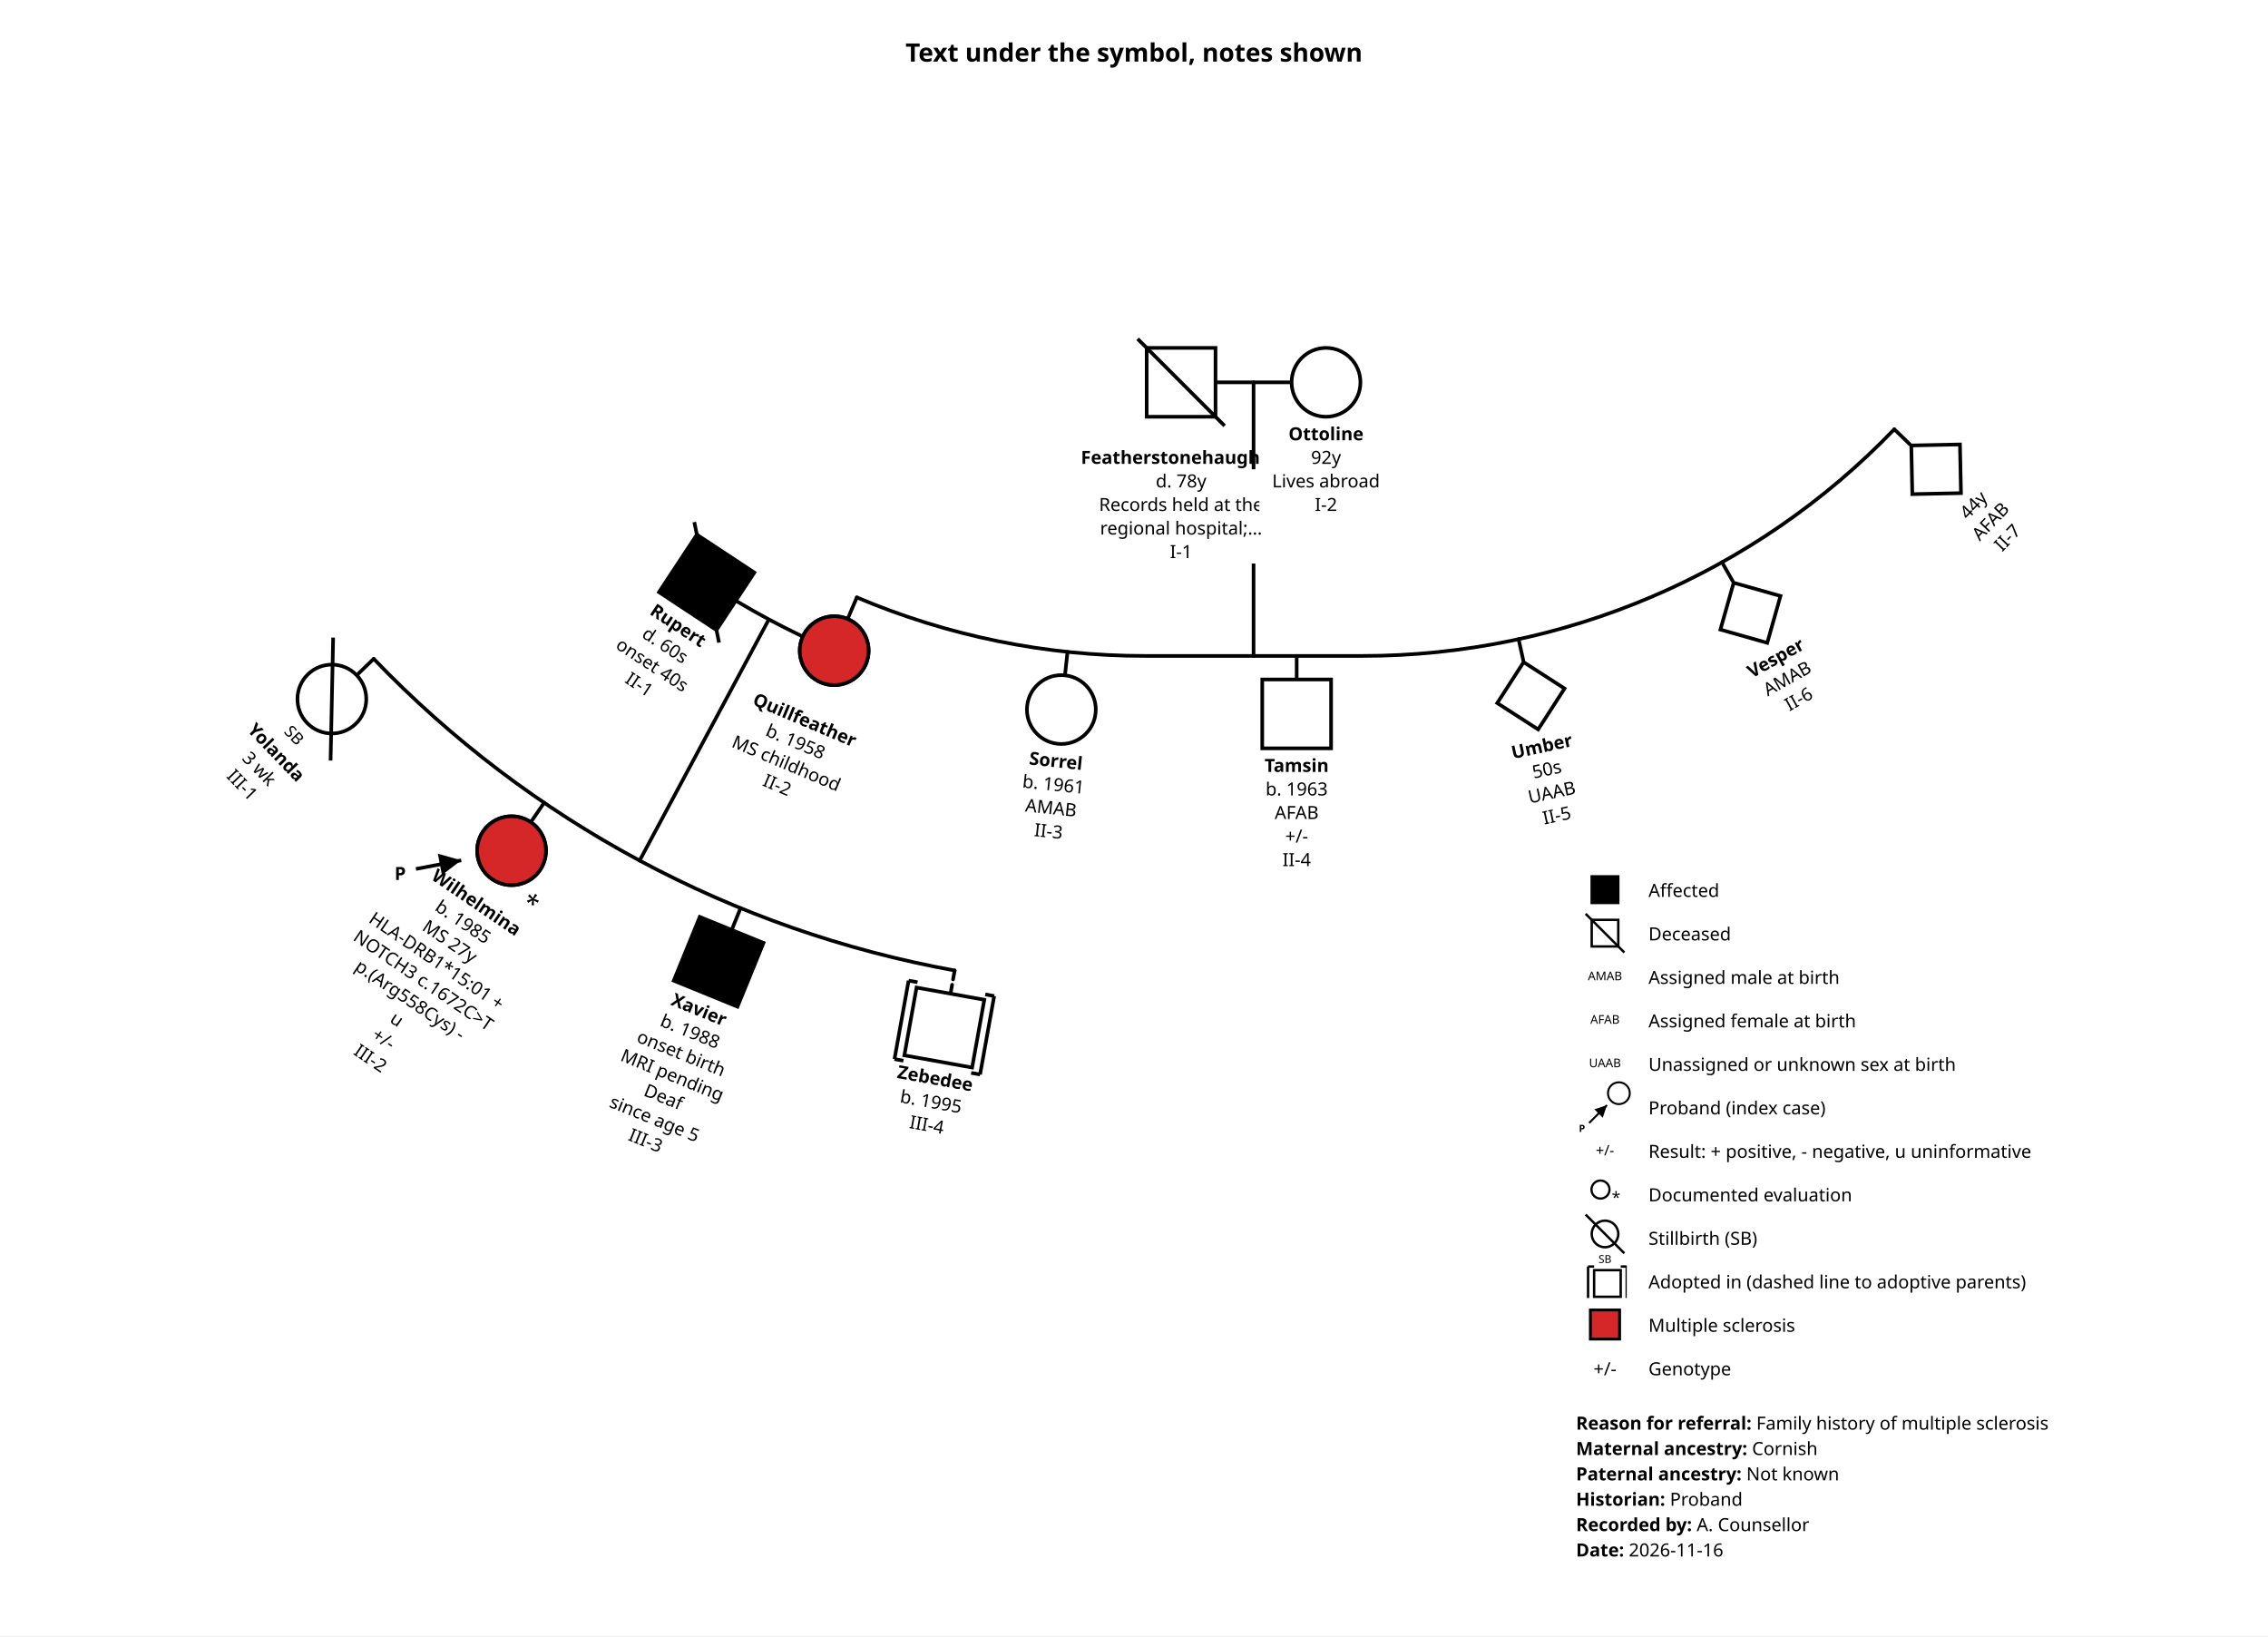
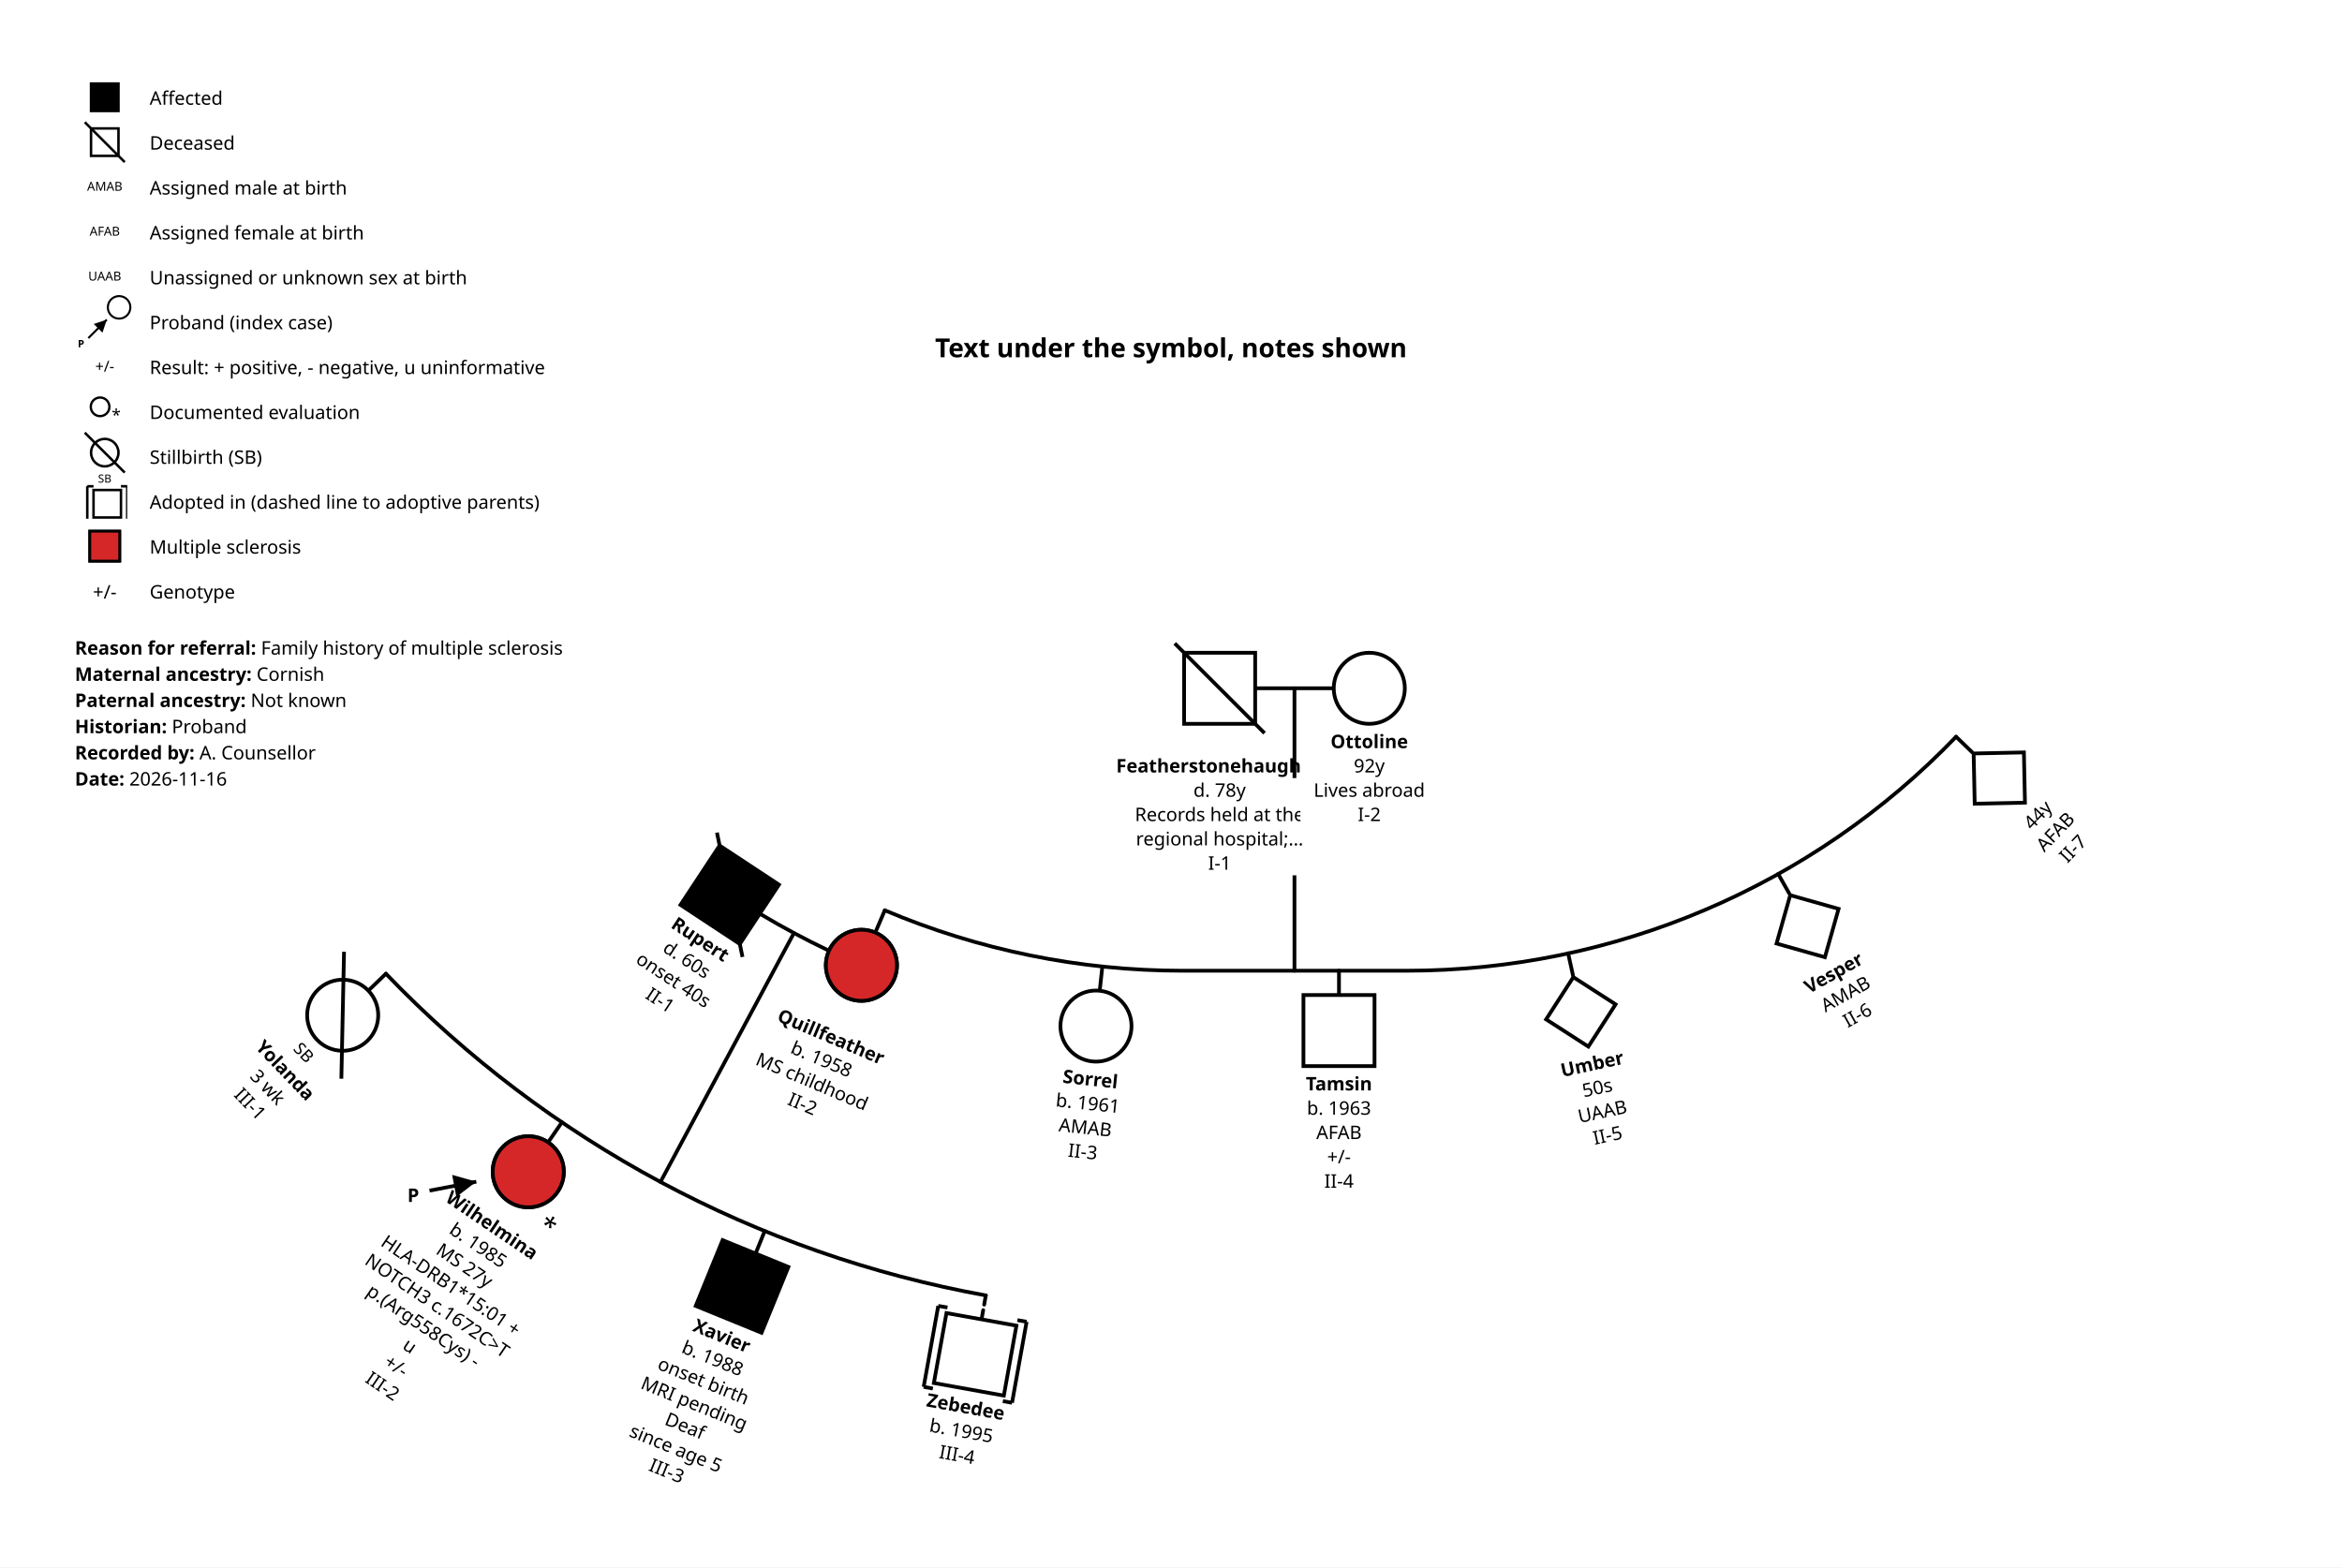
- <svg xmlns="http://www.w3.org/2000/svg" height="903" viewBox="0 0 1252 903" width="1252">
+ <svg xmlns="http://www.w3.org/2000/svg" height="838" viewBox="0 0 1252 838" width="1252">
  <defs>
    <marker id="proband-arrowhead" markerHeight="6" markerWidth="6" orient="auto" refX="6" refY="3">
      <path d="M 0 0 L 6 3 L 0 6 Z" fill="black" />
    </marker>
  </defs>
-   <rect fill="white" height="903" width="1252" />
-   <g class="chart-title">
-     <text fill="black" font-family="sans-serif" font-size="14" font-weight="bold" style="user-select:none" text-anchor="middle" x="626" y="34">Text under the symbol, notes shown</text>
-   </g>
-   <g transform="translate(692 -45.2)">
-     <path d="M -40 256.2 L 40 256.2" fill="none" stroke="black" stroke-linecap="round" stroke-width="2" />
-     <line fill="none" stroke="black" stroke-linecap="round" stroke-width="2" x1="0" x2="0" y1="256.2" y2="407.2" />
-     <path d="M -219 374.9 A 407.2 407.2 0 0 0 -60 407.2 L 60 407.2 A 407.2 407.2 0 0 0 353.7 282.1" fill="none" stroke="black" stroke-linecap="round" stroke-width="2" />
-     <line fill="none" stroke="black" stroke-linecap="round" stroke-width="2" x1="-219" x2="-223.7" y1="374.9" y2="385.9" />
-     <line fill="none" stroke="black" stroke-linecap="round" stroke-width="2" x1="-102.7" x2="-104" y1="405" y2="416.9" />
-     <line fill="none" stroke="black" stroke-linecap="round" stroke-width="2" x1="23.8" x2="23.8" y1="407.2" y2="419.2" />
-     <line fill="none" stroke="black" stroke-linecap="round" stroke-width="2" x1="146.3" x2="148.9" y1="397.9" y2="409.7" />
-     <line fill="none" stroke="black" stroke-linecap="round" stroke-width="2" x1="258.6" x2="264.5" y1="355.5" y2="365.9" />
-     <line fill="none" stroke="black" stroke-linecap="round" stroke-width="2" x1="353.7" x2="362.3" y1="282.1" y2="290.4" />
-     <path d="M -301.9 366.6 A 439.2 439.2 0 0 0 -231.5 404.3" fill="none" stroke="black" stroke-linecap="round" stroke-width="2" />
-     <line fill="none" stroke="black" stroke-linecap="round" stroke-width="2" x1="-267.6" x2="-338.9" y1="387.1" y2="520.1" />
-     <path d="M -485.7 408.8 A 590.2 590.2 0 0 0 -165 580.8" fill="none" stroke="black" stroke-linecap="round" stroke-width="2" />
-     <line fill="none" stroke="black" stroke-linecap="round" stroke-width="2" x1="-485.7" x2="-494.3" y1="408.8" y2="417.1" />
-     <line fill="none" stroke="black" stroke-linecap="round" stroke-width="2" x1="-391.6" x2="-398.4" y1="488.2" y2="498.1" />
-     <line fill="none" stroke="black" stroke-linecap="round" stroke-width="2" x1="-283.2" x2="-287.7" y1="546.4" y2="557.5" />
-     <line fill="none" stroke="black" stroke-dasharray="5 3" stroke-linecap="round" stroke-width="2" x1="-165" x2="-167.1" y1="580.8" y2="592.6" />
-     <g transform="translate(-40 256.2) rotate(0)">
-       <g transform="translate(-20 -20)">
-         <g style="user-select:none" transform="translate(20 20)">
-           <g data-name-label="true" pointer-events="none">
-             <text fill="black" font-family="sans-serif" font-size="10" font-weight="bold" text-anchor="middle" x="0" y="32" />
-             <text fill="black" font-family="sans-serif" font-size="10" font-weight="bold" text-anchor="middle" x="0" y="45">Featherstonehaugh-…</text>
-           </g>
-           <g data-detail-label="true" pointer-events="none">
-             <rect fill="white" height="52" width="114.2" x="-57.1" y="48" />
-             <text fill="black" font-family="sans-serif" font-size="10" text-anchor="middle" x="0" y="58">d. 78y</text>
-             <text fill="black" font-family="sans-serif" font-size="10" text-anchor="middle" x="0" y="71">Records held at the</text>
-             <text fill="black" font-family="sans-serif" font-size="10" text-anchor="middle" x="0" y="84">regional hospital;…</text>
-             <text fill="black" font-family="sans-serif" font-size="10" text-anchor="middle" x="0" y="97">I-1</text>
-           </g>
-         </g>
-         <g>
-           <g>
-             <rect fill="white" height="38" stroke="black" stroke-width="2" width="38" x="1" y="1" />
-           </g>
-         </g>
-         <line stroke="black" stroke-width="2" x1="-4" x2="44" y1="-4" y2="44" />
-       </g>
-     </g>
-     <g transform="translate(40 256.2) rotate(0)">
-       <g transform="translate(-20 -20)">
-         <g style="user-select:none" transform="translate(20 20)">
-           <g data-name-label="true" pointer-events="none">
-             <text fill="black" font-family="sans-serif" font-size="10" font-weight="bold" text-anchor="middle" x="0" y="32">Ottoline</text>
-           </g>
-           <g data-detail-label="true" pointer-events="none">
-             <rect fill="white" height="39" width="73.6" x="-36.8" y="35" />
-             <text fill="black" font-family="sans-serif" font-size="10" text-anchor="middle" x="0" y="45">92y</text>
-             <text fill="black" font-family="sans-serif" font-size="10" text-anchor="middle" x="0" y="58">Lives abroad</text>
-             <text fill="black" font-family="sans-serif" font-size="10" text-anchor="middle" x="0" y="71">I-2</text>
-           </g>
-         </g>
-         <g>
-           <g>
-             <circle cx="20" cy="20" fill="white" r="19" stroke="black" stroke-width="2" />
-           </g>
-         </g>
-       </g>
-     </g>
-     <g transform="translate(376.8 304.2) rotate(-46.2)">
-       <g transform="translate(-20 -20)">
-         <g style="user-select:none" transform="translate(20 20)">
-           <g data-detail-label="true" pointer-events="none">
-             <rect fill="white" height="39" width="27.2" x="-13.6" y="22" />
-             <text fill="black" font-family="sans-serif" font-size="10" text-anchor="middle" x="0" y="32">44y</text>
-             <text fill="black" font-family="sans-serif" font-size="10" text-anchor="middle" x="0" y="45">AFAB</text>
-             <text fill="black" font-family="sans-serif" font-size="10" text-anchor="middle" x="0" y="58">II-7</text>
-           </g>
-         </g>
-         <g>
-           <g>
-             <polygon fill="white" points="20,1 39,20 20,39 1,20" stroke="black" stroke-width="2" />
-           </g>
-         </g>
-       </g>
-     </g>
-     <g transform="translate(274.3 383.4) rotate(-29.2)">
-       <g transform="translate(-20 -20)">
-         <g style="user-select:none" transform="translate(20 20)">
-           <g data-name-label="true" pointer-events="none">
-             <text fill="black" font-family="sans-serif" font-size="10" font-weight="bold" text-anchor="middle" x="0" y="32">Vesper</text>
-           </g>
-           <g data-detail-label="true" pointer-events="none">
-             <rect fill="white" height="26" width="27.2" x="-13.6" y="35" />
-             <text fill="black" font-family="sans-serif" font-size="10" text-anchor="middle" x="0" y="45">AMAB</text>
-             <text fill="black" font-family="sans-serif" font-size="10" text-anchor="middle" x="0" y="58">II-6</text>
-           </g>
-         </g>
-         <g>
-           <g>
-             <polygon fill="white" points="20,1 39,20 20,39 1,20" stroke="black" stroke-width="2" />
-           </g>
-         </g>
-       </g>
-     </g>
-     <g transform="translate(153.1 429.2) rotate(-12.2)">
-       <g transform="translate(-20 -20)">
-         <g style="user-select:none" transform="translate(20 20)">
-           <g data-name-label="true" pointer-events="none">
-             <text fill="black" font-family="sans-serif" font-size="10" font-weight="bold" text-anchor="middle" x="0" y="32">Umber</text>
-           </g>
-           <g data-detail-label="true" pointer-events="none">
-             <rect fill="white" height="39" width="27.2" x="-13.6" y="35" />
-             <text fill="black" font-family="sans-serif" font-size="10" text-anchor="middle" x="0" y="45">50s</text>
-             <text fill="black" font-family="sans-serif" font-size="10" text-anchor="middle" x="0" y="58">UAAB</text>
-             <text fill="black" font-family="sans-serif" font-size="10" text-anchor="middle" x="0" y="71">II-5</text>
-           </g>
-         </g>
-         <g>
-           <g>
-             <polygon fill="white" points="20,1 39,20 20,39 1,20" stroke="black" stroke-width="2" />
-           </g>
-         </g>
-       </g>
-     </g>
-     <g transform="translate(23.8 439.2) rotate(0)">
-       <g transform="translate(-20 -20)">
-         <g style="user-select:none" transform="translate(20 20)">
-           <g data-name-label="true" pointer-events="none">
-             <text fill="black" font-family="sans-serif" font-size="10" font-weight="bold" text-anchor="middle" x="0" y="32">Tamsin</text>
-           </g>
-           <g data-detail-label="true" pointer-events="none">
-             <rect fill="white" height="52" width="44.6" x="-22.3" y="35" />
-             <text fill="black" font-family="sans-serif" font-size="10" text-anchor="middle" x="0" y="45">b. 1963</text>
-             <text fill="black" font-family="sans-serif" font-size="10" text-anchor="middle" x="0" y="58">AFAB</text>
-             <text fill="black" font-family="sans-serif" font-size="10" text-anchor="middle" x="0" y="71">
-               <tspan fill="#000000">+/-</tspan>
-             </text>
-             <text fill="black" font-family="sans-serif" font-size="10" text-anchor="middle" x="0" y="84">II-4</text>
-           </g>
-         </g>
-         <g>
-           <g>
-             <rect fill="white" height="38" stroke="black" stroke-width="2" width="38" x="1" y="1" />
-           </g>
-         </g>
-       </g>
-     </g>
-     <g transform="translate(-106.1 436.8) rotate(6)">
-       <g transform="translate(-20 -20)">
-         <g style="user-select:none" transform="translate(20 20)">
-           <g data-name-label="true" pointer-events="none">
-             <text fill="black" font-family="sans-serif" font-size="10" font-weight="bold" text-anchor="middle" x="0" y="32">Sorrel</text>
-           </g>
-           <g data-detail-label="true" pointer-events="none">
-             <rect fill="white" height="39" width="44.6" x="-22.3" y="35" />
-             <text fill="black" font-family="sans-serif" font-size="10" text-anchor="middle" x="0" y="45">b. 1961</text>
-             <text fill="black" font-family="sans-serif" font-size="10" text-anchor="middle" x="0" y="58">AMAB</text>
-             <text fill="black" font-family="sans-serif" font-size="10" text-anchor="middle" x="0" y="71">II-3</text>
-           </g>
-         </g>
-         <g>
-           <g>
-             <circle cx="20" cy="20" fill="white" r="19" stroke="black" stroke-width="2" />
-           </g>
-         </g>
-       </g>
-     </g>
-     <g transform="translate(-301.9 366.6) rotate(33.4)">
-       <g transform="translate(-20 -20)">
-         <g style="user-select:none" transform="translate(20 20)">
-           <g data-name-label="true" pointer-events="none">
-             <text fill="black" font-family="sans-serif" font-size="10" font-weight="bold" text-anchor="middle" x="0" y="32">Rupert</text>
-           </g>
-           <g data-detail-label="true" pointer-events="none">
-             <rect fill="white" height="39" width="56.2" x="-28.1" y="35" />
-             <text fill="black" font-family="sans-serif" font-size="10" text-anchor="middle" x="0" y="45">d. 60s</text>
-             <text fill="black" font-family="sans-serif" font-size="10" text-anchor="middle" x="0" y="58">onset 40s</text>
-             <text fill="black" font-family="sans-serif" font-size="10" text-anchor="middle" x="0" y="71">II-1</text>
-           </g>
-         </g>
-         <g>
-           <g>
-             <rect fill="black" height="38" stroke="black" stroke-width="2" width="38" x="1" y="1" />
-           </g>
-         </g>
-         <line stroke="black" stroke-width="2" x1="-4" x2="44" y1="-4" y2="44" />
-       </g>
-     </g>
-     <g transform="translate(-231.5 404.3) rotate(23)">
-       <g transform="translate(-20 -20)">
-         <g style="user-select:none" transform="translate(20 20)">
-           <g data-name-label="true" pointer-events="none">
-             <text fill="black" font-family="sans-serif" font-size="10" font-weight="bold" text-anchor="middle" x="0" y="32" />
-             <text fill="black" font-family="sans-serif" font-size="10" font-weight="bold" text-anchor="middle" x="0" y="45">Quillfeather</text>
-           </g>
-           <g data-detail-label="true" pointer-events="none">
-             <rect fill="white" height="39" width="73.6" x="-36.8" y="48" />
-             <text fill="black" font-family="sans-serif" font-size="10" text-anchor="middle" x="0" y="58">b. 1958</text>
-             <text fill="black" font-family="sans-serif" font-size="10" text-anchor="middle" x="0" y="71">MS childhood</text>
-             <text fill="black" font-family="sans-serif" font-size="10" text-anchor="middle" x="0" y="84">II-2</text>
-           </g>
-         </g>
-         <g>
-           <g>
-             <clipPath id="symbol-clip-8">
-               <circle cx="20" cy="20" r="19" />
-             </clipPath>
-             <circle cx="20" cy="20" fill="white" r="19" stroke="black" stroke-width="2" />
-             <g clip-path="url(#symbol-clip-8)">
-               <g>
-                 <g data-tag-fill="solid">
-                   <path d="M -20 20 A 40 40 0 1 1 60 20 A 40 40 0 1 1 -20 20 Z" fill="#d62728" />
+   <rect fill="white" height="838" width="1252" />
+   <g transform="translate(0 157)">
+     <g class="chart-title">
+       <text fill="black" font-family="sans-serif" font-size="14" font-weight="bold" style="user-select:none" text-anchor="middle" x="626" y="34">Text under the symbol, notes shown</text>
+     </g>
+     <g transform="translate(692 -45.2)">
+       <path d="M -40 256.2 L 40 256.2" fill="none" stroke="black" stroke-linecap="round" stroke-width="2" />
+       <line fill="none" stroke="black" stroke-linecap="round" stroke-width="2" x1="0" x2="0" y1="256.2" y2="407.2" />
+       <path d="M -219 374.9 A 407.2 407.2 0 0 0 -60 407.2 L 60 407.2 A 407.2 407.2 0 0 0 353.7 282.1" fill="none" stroke="black" stroke-linecap="round" stroke-width="2" />
+       <line fill="none" stroke="black" stroke-linecap="round" stroke-width="2" x1="-219" x2="-223.7" y1="374.9" y2="385.9" />
+       <line fill="none" stroke="black" stroke-linecap="round" stroke-width="2" x1="-102.7" x2="-104" y1="405" y2="416.9" />
+       <line fill="none" stroke="black" stroke-linecap="round" stroke-width="2" x1="23.8" x2="23.8" y1="407.2" y2="419.2" />
+       <line fill="none" stroke="black" stroke-linecap="round" stroke-width="2" x1="146.3" x2="148.9" y1="397.9" y2="409.7" />
+       <line fill="none" stroke="black" stroke-linecap="round" stroke-width="2" x1="258.6" x2="264.5" y1="355.5" y2="365.9" />
+       <line fill="none" stroke="black" stroke-linecap="round" stroke-width="2" x1="353.7" x2="362.3" y1="282.1" y2="290.4" />
+       <path d="M -301.9 366.6 A 439.2 439.2 0 0 0 -231.5 404.3" fill="none" stroke="black" stroke-linecap="round" stroke-width="2" />
+       <line fill="none" stroke="black" stroke-linecap="round" stroke-width="2" x1="-267.6" x2="-338.9" y1="387.1" y2="520.1" />
+       <path d="M -485.7 408.8 A 590.2 590.2 0 0 0 -165 580.8" fill="none" stroke="black" stroke-linecap="round" stroke-width="2" />
+       <line fill="none" stroke="black" stroke-linecap="round" stroke-width="2" x1="-485.7" x2="-494.3" y1="408.8" y2="417.1" />
+       <line fill="none" stroke="black" stroke-linecap="round" stroke-width="2" x1="-391.6" x2="-398.4" y1="488.2" y2="498.1" />
+       <line fill="none" stroke="black" stroke-linecap="round" stroke-width="2" x1="-283.2" x2="-287.7" y1="546.4" y2="557.5" />
+       <line fill="none" stroke="black" stroke-dasharray="5 3" stroke-linecap="round" stroke-width="2" x1="-165" x2="-167.1" y1="580.8" y2="592.6" />
+       <g transform="translate(-40 256.2) rotate(0)">
+         <g transform="translate(-20 -20)">
+           <g style="user-select:none" transform="translate(20 20)">
+             <g data-name-label="true" pointer-events="none">
+               <text fill="black" font-family="sans-serif" font-size="10" font-weight="bold" text-anchor="middle" x="0" y="32" />
+               <text fill="black" font-family="sans-serif" font-size="10" font-weight="bold" text-anchor="middle" x="0" y="45">Featherstonehaugh-…</text>
+             </g>
+             <g data-detail-label="true" pointer-events="none">
+               <rect fill="white" height="52" width="114.2" x="-57.1" y="48" />
+               <text fill="black" font-family="sans-serif" font-size="10" text-anchor="middle" x="0" y="58">d. 78y</text>
+               <text fill="black" font-family="sans-serif" font-size="10" text-anchor="middle" x="0" y="71">Records held at the</text>
+               <text fill="black" font-family="sans-serif" font-size="10" text-anchor="middle" x="0" y="84">regional hospital;…</text>
+               <text fill="black" font-family="sans-serif" font-size="10" text-anchor="middle" x="0" y="97">I-1</text>
+             </g>
+           </g>
+           <g>
+             <g>
+               <rect fill="white" height="38" stroke="black" stroke-width="2" width="38" x="1" y="1" />
+             </g>
+           </g>
+           <line stroke="black" stroke-width="2" x1="-4" x2="44" y1="-4" y2="44" />
+         </g>
+       </g>
+       <g transform="translate(40 256.2) rotate(0)">
+         <g transform="translate(-20 -20)">
+           <g style="user-select:none" transform="translate(20 20)">
+             <g data-name-label="true" pointer-events="none">
+               <text fill="black" font-family="sans-serif" font-size="10" font-weight="bold" text-anchor="middle" x="0" y="32">Ottoline</text>
+             </g>
+             <g data-detail-label="true" pointer-events="none">
+               <rect fill="white" height="39" width="73.6" x="-36.8" y="35" />
+               <text fill="black" font-family="sans-serif" font-size="10" text-anchor="middle" x="0" y="45">92y</text>
+               <text fill="black" font-family="sans-serif" font-size="10" text-anchor="middle" x="0" y="58">Lives abroad</text>
+               <text fill="black" font-family="sans-serif" font-size="10" text-anchor="middle" x="0" y="71">I-2</text>
+             </g>
+           </g>
+           <g>
+             <g>
+               <circle cx="20" cy="20" fill="white" r="19" stroke="black" stroke-width="2" />
+             </g>
+           </g>
+         </g>
+       </g>
+       <g transform="translate(376.8 304.2) rotate(-46.2)">
+         <g transform="translate(-20 -20)">
+           <g style="user-select:none" transform="translate(20 20)">
+             <g data-detail-label="true" pointer-events="none">
+               <rect fill="white" height="39" width="27.2" x="-13.6" y="22" />
+               <text fill="black" font-family="sans-serif" font-size="10" text-anchor="middle" x="0" y="32">44y</text>
+               <text fill="black" font-family="sans-serif" font-size="10" text-anchor="middle" x="0" y="45">AFAB</text>
+               <text fill="black" font-family="sans-serif" font-size="10" text-anchor="middle" x="0" y="58">II-7</text>
+             </g>
+           </g>
+           <g>
+             <g>
+               <polygon fill="white" points="20,1 39,20 20,39 1,20" stroke="black" stroke-width="2" />
+             </g>
+           </g>
+         </g>
+       </g>
+       <g transform="translate(274.3 383.4) rotate(-29.2)">
+         <g transform="translate(-20 -20)">
+           <g style="user-select:none" transform="translate(20 20)">
+             <g data-name-label="true" pointer-events="none">
+               <text fill="black" font-family="sans-serif" font-size="10" font-weight="bold" text-anchor="middle" x="0" y="32">Vesper</text>
+             </g>
+             <g data-detail-label="true" pointer-events="none">
+               <rect fill="white" height="26" width="27.2" x="-13.6" y="35" />
+               <text fill="black" font-family="sans-serif" font-size="10" text-anchor="middle" x="0" y="45">AMAB</text>
+               <text fill="black" font-family="sans-serif" font-size="10" text-anchor="middle" x="0" y="58">II-6</text>
+             </g>
+           </g>
+           <g>
+             <g>
+               <polygon fill="white" points="20,1 39,20 20,39 1,20" stroke="black" stroke-width="2" />
+             </g>
+           </g>
+         </g>
+       </g>
+       <g transform="translate(153.1 429.2) rotate(-12.2)">
+         <g transform="translate(-20 -20)">
+           <g style="user-select:none" transform="translate(20 20)">
+             <g data-name-label="true" pointer-events="none">
+               <text fill="black" font-family="sans-serif" font-size="10" font-weight="bold" text-anchor="middle" x="0" y="32">Umber</text>
+             </g>
+             <g data-detail-label="true" pointer-events="none">
+               <rect fill="white" height="39" width="27.2" x="-13.6" y="35" />
+               <text fill="black" font-family="sans-serif" font-size="10" text-anchor="middle" x="0" y="45">50s</text>
+               <text fill="black" font-family="sans-serif" font-size="10" text-anchor="middle" x="0" y="58">UAAB</text>
+               <text fill="black" font-family="sans-serif" font-size="10" text-anchor="middle" x="0" y="71">II-5</text>
+             </g>
+           </g>
+           <g>
+             <g>
+               <polygon fill="white" points="20,1 39,20 20,39 1,20" stroke="black" stroke-width="2" />
+             </g>
+           </g>
+         </g>
+       </g>
+       <g transform="translate(23.8 439.2) rotate(0)">
+         <g transform="translate(-20 -20)">
+           <g style="user-select:none" transform="translate(20 20)">
+             <g data-name-label="true" pointer-events="none">
+               <text fill="black" font-family="sans-serif" font-size="10" font-weight="bold" text-anchor="middle" x="0" y="32">Tamsin</text>
+             </g>
+             <g data-detail-label="true" pointer-events="none">
+               <rect fill="white" height="52" width="44.6" x="-22.3" y="35" />
+               <text fill="black" font-family="sans-serif" font-size="10" text-anchor="middle" x="0" y="45">b. 1963</text>
+               <text fill="black" font-family="sans-serif" font-size="10" text-anchor="middle" x="0" y="58">AFAB</text>
+               <text fill="black" font-family="sans-serif" font-size="10" text-anchor="middle" x="0" y="71">
+                 <tspan fill="#000000">+/-</tspan>
+               </text>
+               <text fill="black" font-family="sans-serif" font-size="10" text-anchor="middle" x="0" y="84">II-4</text>
+             </g>
+           </g>
+           <g>
+             <g>
+               <rect fill="white" height="38" stroke="black" stroke-width="2" width="38" x="1" y="1" />
+             </g>
+           </g>
+         </g>
+       </g>
+       <g transform="translate(-106.1 436.8) rotate(6)">
+         <g transform="translate(-20 -20)">
+           <g style="user-select:none" transform="translate(20 20)">
+             <g data-name-label="true" pointer-events="none">
+               <text fill="black" font-family="sans-serif" font-size="10" font-weight="bold" text-anchor="middle" x="0" y="32">Sorrel</text>
+             </g>
+             <g data-detail-label="true" pointer-events="none">
+               <rect fill="white" height="39" width="44.6" x="-22.3" y="35" />
+               <text fill="black" font-family="sans-serif" font-size="10" text-anchor="middle" x="0" y="45">b. 1961</text>
+               <text fill="black" font-family="sans-serif" font-size="10" text-anchor="middle" x="0" y="58">AMAB</text>
+               <text fill="black" font-family="sans-serif" font-size="10" text-anchor="middle" x="0" y="71">II-3</text>
+             </g>
+           </g>
+           <g>
+             <g>
+               <circle cx="20" cy="20" fill="white" r="19" stroke="black" stroke-width="2" />
+             </g>
+           </g>
+         </g>
+       </g>
+       <g transform="translate(-301.9 366.6) rotate(33.4)">
+         <g transform="translate(-20 -20)">
+           <g style="user-select:none" transform="translate(20 20)">
+             <g data-name-label="true" pointer-events="none">
+               <text fill="black" font-family="sans-serif" font-size="10" font-weight="bold" text-anchor="middle" x="0" y="32">Rupert</text>
+             </g>
+             <g data-detail-label="true" pointer-events="none">
+               <rect fill="white" height="39" width="56.2" x="-28.1" y="35" />
+               <text fill="black" font-family="sans-serif" font-size="10" text-anchor="middle" x="0" y="45">d. 60s</text>
+               <text fill="black" font-family="sans-serif" font-size="10" text-anchor="middle" x="0" y="58">onset 40s</text>
+               <text fill="black" font-family="sans-serif" font-size="10" text-anchor="middle" x="0" y="71">II-1</text>
+             </g>
+           </g>
+           <g>
+             <g>
+               <rect fill="black" height="38" stroke="black" stroke-width="2" width="38" x="1" y="1" />
+             </g>
+           </g>
+           <line stroke="black" stroke-width="2" x1="-4" x2="44" y1="-4" y2="44" />
+         </g>
+       </g>
+       <g transform="translate(-231.5 404.3) rotate(23)">
+         <g transform="translate(-20 -20)">
+           <g style="user-select:none" transform="translate(20 20)">
+             <g data-name-label="true" pointer-events="none">
+               <text fill="black" font-family="sans-serif" font-size="10" font-weight="bold" text-anchor="middle" x="0" y="32" />
+               <text fill="black" font-family="sans-serif" font-size="10" font-weight="bold" text-anchor="middle" x="0" y="45">Quillfeather</text>
+             </g>
+             <g data-detail-label="true" pointer-events="none">
+               <rect fill="white" height="39" width="73.6" x="-36.8" y="48" />
+               <text fill="black" font-family="sans-serif" font-size="10" text-anchor="middle" x="0" y="58">b. 1958</text>
+               <text fill="black" font-family="sans-serif" font-size="10" text-anchor="middle" x="0" y="71">MS childhood</text>
+               <text fill="black" font-family="sans-serif" font-size="10" text-anchor="middle" x="0" y="84">II-2</text>
+             </g>
+           </g>
+           <g>
+             <g>
+               <clipPath id="symbol-clip-8">
+                 <circle cx="20" cy="20" r="19" />
+               </clipPath>
+               <circle cx="20" cy="20" fill="white" r="19" stroke="black" stroke-width="2" />
+               <g clip-path="url(#symbol-clip-8)">
+                 <g>
+                   <g data-tag-fill="solid">
+                     <path d="M -20 20 A 40 40 0 1 1 60 20 A 40 40 0 1 1 -20 20 Z" fill="#d62728" />
+                   </g>
                </g>
              </g>
-             </g>
-             <circle cx="20" cy="20" fill="none" r="19" stroke="black" stroke-width="2" />
-           </g>
-         </g>
-       </g>
-     </g>
-     <g transform="translate(-170.7 612.3) rotate(10.2)">
-       <g transform="translate(-20 -20)">
-         <g style="user-select:none" transform="translate(20 20)">
-           <g data-name-label="true" pointer-events="none">
-             <text fill="black" font-family="sans-serif" font-size="10" font-weight="bold" text-anchor="middle" x="0" y="32">Zebedee</text>
-           </g>
-           <g data-detail-label="true" pointer-events="none">
-             <rect fill="white" height="26" width="44.6" x="-22.3" y="35" />
-             <text fill="black" font-family="sans-serif" font-size="10" text-anchor="middle" x="0" y="45">b. 1995</text>
-             <text fill="black" font-family="sans-serif" font-size="10" text-anchor="middle" x="0" y="58">III-4</text>
-           </g>
-         </g>
-         <g>
-           <g data-adopted="in">
-             <line stroke="black" stroke-width="2" x1="-4" x2="-4" y1="-2" y2="42" />
-             <line stroke="black" stroke-width="2" x1="-4" x2="1" y1="-2" y2="-2" />
-             <line stroke="black" stroke-width="2" x1="-4" x2="1" y1="42" y2="42" />
-             <line stroke="black" stroke-width="2" x1="44" x2="44" y1="-2" y2="42" />
-             <line stroke="black" stroke-width="2" x1="44" x2="39" y1="-2" y2="-2" />
-             <line stroke="black" stroke-width="2" x1="44" x2="39" y1="42" y2="42" />
-           </g>
-           <g>
-             <rect fill="white" height="38" stroke="black" stroke-width="2" width="38" x="1" y="1" />
-           </g>
-         </g>
-       </g>
-     </g>
-     <g transform="translate(-295.3 576) rotate(22.2)">
-       <g transform="translate(-20 -20)">
-         <g style="user-select:none" transform="translate(20 20)">
-           <g data-name-label="true" pointer-events="none">
-             <text fill="black" font-family="sans-serif" font-size="10" font-weight="bold" text-anchor="middle" x="0" y="32">Xavier</text>
-           </g>
-           <g data-detail-label="true" pointer-events="none">
-             <rect fill="white" height="78" width="67.8" x="-33.9" y="35" />
-             <text fill="black" font-family="sans-serif" font-size="10" text-anchor="middle" x="0" y="45">b. 1988</text>
-             <text fill="black" font-family="sans-serif" font-size="10" text-anchor="middle" x="0" y="58">onset birth</text>
-             <text fill="black" font-family="sans-serif" font-size="10" text-anchor="middle" x="0" y="71">MRI pending</text>
-             <text fill="black" font-family="sans-serif" font-size="10" text-anchor="middle" x="0" y="84">Deaf</text>
-             <text fill="black" font-family="sans-serif" font-size="10" text-anchor="middle" x="0" y="97">since age 5</text>
-             <text fill="black" font-family="sans-serif" font-size="10" text-anchor="middle" x="0" y="110">III-3</text>
-           </g>
-         </g>
-         <g>
-           <g>
-             <rect fill="black" height="38" stroke="black" stroke-width="2" width="38" x="1" y="1" />
-           </g>
-         </g>
-       </g>
-     </g>
-     <g transform="translate(-409.6 514.7) rotate(34.2)">
-       <g transform="translate(-20 -20)">
-         <g style="user-select:none" transform="translate(20 20)">
-           <g data-name-label="true" pointer-events="none">
-             <text fill="black" font-family="sans-serif" font-size="10" font-weight="bold" text-anchor="middle" x="0" y="38">Wilhelmina</text>
-           </g>
-           <g data-detail-label="true" pointer-events="none">
-             <rect fill="white" height="104" width="96.8" x="-48.4" y="41" />
-             <text fill="black" font-family="sans-serif" font-size="10" text-anchor="middle" x="0" y="51">b. 1985</text>
-             <text fill="black" font-family="sans-serif" font-size="10" text-anchor="middle" x="0" y="64">MS 27y</text>
-             <text fill="black" font-family="sans-serif" font-size="10" text-anchor="middle" x="0" y="77">HLA-DRB1*15:01 +</text>
-             <text fill="black" font-family="sans-serif" font-size="10" text-anchor="middle" x="0" y="90">NOTCH3 c.1672C&gt;T</text>
-             <text fill="black" font-family="sans-serif" font-size="10" text-anchor="middle" x="0" y="103">p.(Arg558Cys) -</text>
-             <text fill="black" font-family="sans-serif" font-size="10" text-anchor="middle" x="0" y="116">u</text>
-             <text fill="black" font-family="sans-serif" font-size="10" text-anchor="middle" x="0" y="129">
-               <tspan fill="#000000">+/-</tspan>
-             </text>
-             <text fill="black" font-family="sans-serif" font-size="10" text-anchor="middle" x="0" y="142">III-2</text>
-           </g>
-         </g>
-         <g>
-           <g>
-             <clipPath id="symbol-clip-11">
-               <circle cx="20" cy="20" r="19" />
-             </clipPath>
-             <circle cx="20" cy="20" fill="white" r="19" stroke="black" stroke-width="2" />
-             <g clip-path="url(#symbol-clip-11)">
-               <g>
-                 <g data-tag-fill="solid">
-                   <path d="M -20 20 A 40 40 0 1 1 60 20 A 40 40 0 1 1 -20 20 Z" fill="#d62728" />
+               <circle cx="20" cy="20" fill="none" r="19" stroke="black" stroke-width="2" />
+             </g>
+           </g>
+         </g>
+       </g>
+       <g transform="translate(-170.7 612.3) rotate(10.2)">
+         <g transform="translate(-20 -20)">
+           <g style="user-select:none" transform="translate(20 20)">
+             <g data-name-label="true" pointer-events="none">
+               <text fill="black" font-family="sans-serif" font-size="10" font-weight="bold" text-anchor="middle" x="0" y="32">Zebedee</text>
+             </g>
+             <g data-detail-label="true" pointer-events="none">
+               <rect fill="white" height="26" width="44.6" x="-22.3" y="35" />
+               <text fill="black" font-family="sans-serif" font-size="10" text-anchor="middle" x="0" y="45">b. 1995</text>
+               <text fill="black" font-family="sans-serif" font-size="10" text-anchor="middle" x="0" y="58">III-4</text>
+             </g>
+           </g>
+           <g>
+             <g data-adopted="in">
+               <line stroke="black" stroke-width="2" x1="-4" x2="-4" y1="-2" y2="42" />
+               <line stroke="black" stroke-width="2" x1="-4" x2="1" y1="-2" y2="-2" />
+               <line stroke="black" stroke-width="2" x1="-4" x2="1" y1="42" y2="42" />
+               <line stroke="black" stroke-width="2" x1="44" x2="44" y1="-2" y2="42" />
+               <line stroke="black" stroke-width="2" x1="44" x2="39" y1="-2" y2="-2" />
+               <line stroke="black" stroke-width="2" x1="44" x2="39" y1="42" y2="42" />
+             </g>
+             <g>
+               <rect fill="white" height="38" stroke="black" stroke-width="2" width="38" x="1" y="1" />
+             </g>
+           </g>
+         </g>
+       </g>
+       <g transform="translate(-295.3 576) rotate(22.2)">
+         <g transform="translate(-20 -20)">
+           <g style="user-select:none" transform="translate(20 20)">
+             <g data-name-label="true" pointer-events="none">
+               <text fill="black" font-family="sans-serif" font-size="10" font-weight="bold" text-anchor="middle" x="0" y="32">Xavier</text>
+             </g>
+             <g data-detail-label="true" pointer-events="none">
+               <rect fill="white" height="78" width="67.8" x="-33.9" y="35" />
+               <text fill="black" font-family="sans-serif" font-size="10" text-anchor="middle" x="0" y="45">b. 1988</text>
+               <text fill="black" font-family="sans-serif" font-size="10" text-anchor="middle" x="0" y="58">onset birth</text>
+               <text fill="black" font-family="sans-serif" font-size="10" text-anchor="middle" x="0" y="71">MRI pending</text>
+               <text fill="black" font-family="sans-serif" font-size="10" text-anchor="middle" x="0" y="84">Deaf</text>
+               <text fill="black" font-family="sans-serif" font-size="10" text-anchor="middle" x="0" y="97">since age 5</text>
+               <text fill="black" font-family="sans-serif" font-size="10" text-anchor="middle" x="0" y="110">III-3</text>
+             </g>
+           </g>
+           <g>
+             <g>
+               <rect fill="black" height="38" stroke="black" stroke-width="2" width="38" x="1" y="1" />
+             </g>
+           </g>
+         </g>
+       </g>
+       <g transform="translate(-409.6 514.7) rotate(34.2)">
+         <g transform="translate(-20 -20)">
+           <g style="user-select:none" transform="translate(20 20)">
+             <g data-name-label="true" pointer-events="none">
+               <text fill="black" font-family="sans-serif" font-size="10" font-weight="bold" text-anchor="middle" x="0" y="38">Wilhelmina</text>
+             </g>
+             <g data-detail-label="true" pointer-events="none">
+               <rect fill="white" height="104" width="96.8" x="-48.4" y="41" />
+               <text fill="black" font-family="sans-serif" font-size="10" text-anchor="middle" x="0" y="51">b. 1985</text>
+               <text fill="black" font-family="sans-serif" font-size="10" text-anchor="middle" x="0" y="64">MS 27y</text>
+               <text fill="black" font-family="sans-serif" font-size="10" text-anchor="middle" x="0" y="77">HLA-DRB1*15:01 +</text>
+               <text fill="black" font-family="sans-serif" font-size="10" text-anchor="middle" x="0" y="90">NOTCH3 c.1672C&gt;T</text>
+               <text fill="black" font-family="sans-serif" font-size="10" text-anchor="middle" x="0" y="103">p.(Arg558Cys) -</text>
+               <text fill="black" font-family="sans-serif" font-size="10" text-anchor="middle" x="0" y="116">u</text>
+               <text fill="black" font-family="sans-serif" font-size="10" text-anchor="middle" x="0" y="129">
+                 <tspan fill="#000000">+/-</tspan>
+               </text>
+               <text fill="black" font-family="sans-serif" font-size="10" text-anchor="middle" x="0" y="142">III-2</text>
+             </g>
+           </g>
+           <g>
+             <g>
+               <clipPath id="symbol-clip-11">
+                 <circle cx="20" cy="20" r="19" />
+               </clipPath>
+               <circle cx="20" cy="20" fill="white" r="19" stroke="black" stroke-width="2" />
+               <g clip-path="url(#symbol-clip-11)">
+                 <g>
+                   <g data-tag-fill="solid">
+                     <path d="M -20 20 A 40 40 0 1 1 60 20 A 40 40 0 1 1 -20 20 Z" fill="#d62728" />
+                   </g>
                </g>
              </g>
-             </g>
-             <circle cx="20" cy="20" fill="none" r="19" stroke="black" stroke-width="2" />
-           </g>
-         </g>
-         <g data-arrow="proband">
-           <line marker-end="url(#proband-arrowhead)" stroke="black" stroke-width="2" x1="-18" x2="0" y1="58" y2="40" />
-           <rect fill="white" height="10" transform="rotate(-34.2 -22 62)" width="8.5" x="-30" y="58" />
-           <text data-proband-letter="true" fill="black" font-family="sans-serif" font-size="10" font-weight="bold" style="user-select:none" text-anchor="end" transform="rotate(-34.2 -22 62)" x="-22" y="67">P</text>
-         </g>
-         <text data-documented-evaluation="true" fill="black" font-family="sans-serif" font-size="14" style="user-select:none" x="41" y="43">*</text>
-       </g>
-     </g>
-     <g transform="translate(-508.8 431) rotate(46.2)">
-       <g transform="translate(-20 -20)">
-         <g style="user-select:none" transform="translate(20 20)">
-           <g data-name-label="true" pointer-events="none">
-             <text fill="black" font-family="sans-serif" font-size="10" font-weight="bold" text-anchor="middle" x="0" y="46">Yolanda</text>
-           </g>
-           <g data-detail-label="true" pointer-events="none">
-             <rect fill="white" height="26" width="33" x="-16.5" y="49" />
-             <text fill="black" font-family="sans-serif" font-size="10" text-anchor="middle" x="0" y="59">3 wk</text>
-             <text fill="black" font-family="sans-serif" font-size="10" text-anchor="middle" x="0" y="72">III-1</text>
-           </g>
-         </g>
-         <g>
-           <g>
-             <circle cx="20" cy="20" fill="white" r="19" stroke="black" stroke-width="2" />
-           </g>
-           <g>
-             <line stroke="black" stroke-width="2" x1="-4" x2="44" y1="-4" y2="44" />
-           </g>
-           <text fill="black" font-family="sans-serif" font-size="9" style="pointer-events:none;user-select:none" text-anchor="middle" x="20" y="52">SB</text>
+               <circle cx="20" cy="20" fill="none" r="19" stroke="black" stroke-width="2" />
+             </g>
+           </g>
+           <g data-arrow="proband">
+             <line marker-end="url(#proband-arrowhead)" stroke="black" stroke-width="2" x1="-18" x2="0" y1="58" y2="40" />
+             <rect fill="white" height="10" transform="rotate(-34.2 -22 62)" width="8.5" x="-30" y="58" />
+             <text data-proband-letter="true" fill="black" font-family="sans-serif" font-size="10" font-weight="bold" style="user-select:none" text-anchor="end" transform="rotate(-34.2 -22 62)" x="-22" y="67">P</text>
+           </g>
+           <text data-documented-evaluation="true" fill="black" font-family="sans-serif" font-size="14" style="user-select:none" x="41" y="43">*</text>
+         </g>
+       </g>
+       <g transform="translate(-508.8 431) rotate(46.2)">
+         <g transform="translate(-20 -20)">
+           <g style="user-select:none" transform="translate(20 20)">
+             <g data-name-label="true" pointer-events="none">
+               <text fill="black" font-family="sans-serif" font-size="10" font-weight="bold" text-anchor="middle" x="0" y="46">Yolanda</text>
+             </g>
+             <g data-detail-label="true" pointer-events="none">
+               <rect fill="white" height="26" width="33" x="-16.5" y="49" />
+               <text fill="black" font-family="sans-serif" font-size="10" text-anchor="middle" x="0" y="59">3 wk</text>
+               <text fill="black" font-family="sans-serif" font-size="10" text-anchor="middle" x="0" y="72">III-1</text>
+             </g>
+           </g>
+           <g>
+             <g>
+               <circle cx="20" cy="20" fill="white" r="19" stroke="black" stroke-width="2" />
+             </g>
+             <g>
+               <line stroke="black" stroke-width="2" x1="-4" x2="44" y1="-4" y2="44" />
+             </g>
+             <text fill="black" font-family="sans-serif" font-size="9" style="pointer-events:none;user-select:none" text-anchor="middle" x="20" y="52">SB</text>
+           </g>
        </g>
      </g>
    </g>
  </g>
-   <g class="pedigree-key" data-box="870 479 342 384" data-key-position="bottom-right" transform="translate(830 479)">
+   <g class="pedigree-key" data-box="40 40 342 384" data-key-position="top-left" transform="translate(0 40)">
    <g transform="translate(56 12) scale(0.667) translate(-14 -14)">
      <svg height="28" viewBox="-2 -2 28 28" width="28">
        <rect fill="black" height="22" stroke="black" stroke-width="2" width="22" x="1" y="1" />
      </svg>
    </g>
    <text fill="black" font-family="sans-serif" font-size="10" x="80" y="16">Affected</text>
    <g transform="translate(56 36) scale(0.667) translate(-18 -18)">
      <svg height="36" viewBox="-6 -6 36 36" width="36">
        <rect fill="white" height="22" stroke="black" stroke-width="2" width="22" x="1" y="1" />
        <line stroke="black" stroke-width="2" x1="-4" x2="28" y1="-4" y2="28" />
      </svg>
    </g>
    <text fill="black" font-family="sans-serif" font-size="10" x="80" y="40">Deceased</text>
    <g transform="translate(56 60) scale(0.667) translate(-14 -14)">
      <svg height="28" viewBox="0 0 28 28" width="28">
        <text fill="black" font-family="sans-serif" font-size="10" text-anchor="middle" x="14" y="17">AMAB</text>
      </svg>
    </g>
    <text fill="black" font-family="sans-serif" font-size="10" x="80" y="64">Assigned male at birth</text>
    <g transform="translate(56 84) scale(0.667) translate(-14 -14)">
      <svg height="28" viewBox="0 0 28 28" width="28">
        <text fill="black" font-family="sans-serif" font-size="10" text-anchor="middle" x="14" y="17">AFAB</text>
      </svg>
    </g>
    <text fill="black" font-family="sans-serif" font-size="10" x="80" y="88">Assigned female at birth</text>
    <g transform="translate(56 108) scale(0.667) translate(-14 -14)">
      <svg height="28" viewBox="0 0 28 28" width="28">
        <text fill="black" font-family="sans-serif" font-size="10" text-anchor="middle" x="14" y="17">UAAB</text>
      </svg>
    </g>
    <text fill="black" font-family="sans-serif" font-size="10" x="80" y="112">Unassigned or unknown sex at birth</text>
    <g transform="translate(56 132) scale(0.667) translate(-23 -23)">
      <svg height="46" viewBox="-30 -2 56 56" width="46">
        <defs>
          <marker id="legend-arrowhead" markerHeight="6" markerWidth="6" orient="auto" refX="6" refY="3">
            <polygon fill="black" points="0 0, 6 3, 0 6" />
          </marker>
        </defs>
        <circle cx="12" cy="12" fill="white" r="11" stroke="black" stroke-width="2" />
        <g data-arrow="proband">
          <line marker-end="url(#legend-arrowhead)" stroke="black" stroke-width="2" x1="-18" x2="0" y1="42" y2="24" />
          <rect fill="white" height="10" width="8.5" x="-30" y="42" />
          <text data-proband-letter="true" fill="black" font-family="sans-serif" font-size="10" font-weight="bold" style="user-select:none" text-anchor="end" x="-22" y="51">P</text>
        </g>
      </svg>
    </g>
    <text fill="black" font-family="sans-serif" font-size="10" x="80" y="136">Proband (index case)</text>
    <g transform="translate(56 156) scale(0.667) translate(-14 -14)">
      <svg height="28" viewBox="0 0 28 28" width="28">
        <text fill="black" font-family="sans-serif" font-size="12" text-anchor="middle" x="14" y="18">+/-</text>
      </svg>
    </g>
    <text fill="black" font-family="sans-serif" font-size="10" x="80" y="160">Result: + positive, - negative, u uninformative</text>
    <g transform="translate(56 180) scale(0.667) translate(-14 -14)">
      <svg height="28" viewBox="-2 -2 30 30" width="28">
        <g>
          <g>
            <circle cx="9" cy="9" fill="white" r="8" stroke="black" stroke-width="2" />
          </g>
        </g>
        <text data-documented-evaluation="true" fill="black" font-family="sans-serif" font-size="14" style="user-select:none" x="19" y="21">*</text>
      </svg>
    </g>
    <text fill="black" font-family="sans-serif" font-size="10" x="80" y="184">Documented evaluation</text>
    <g transform="translate(56 204) scale(0.667) translate(-18 -21)">
      <svg height="42" viewBox="-6 -6 36 42" width="36">
        <g>
          <g>
            <circle cx="12" cy="12" fill="white" r="11" stroke="black" stroke-width="2" />
          </g>
          <g>
            <line stroke="black" stroke-width="2" x1="-4" x2="28" y1="-4" y2="28" />
          </g>
          <text fill="black" font-family="sans-serif" font-size="9" style="pointer-events:none;user-select:none" text-anchor="middle" x="12" y="36">SB</text>
        </g>
      </svg>
    </g>
    <text fill="black" font-family="sans-serif" font-size="10" x="80" y="208">Stillbirth (SB)</text>
    <g transform="translate(56 228) scale(0.667) translate(-18 -14)">
      <svg height="28" viewBox="-8 -4 36 28" width="36">
        <g>
          <g data-adopted="in">
            <line stroke="black" stroke-width="2" x1="-4" x2="-4" y1="-2" y2="26" />
            <line stroke="black" stroke-width="2" x1="-4" x2="1" y1="-2" y2="-2" />
            <line stroke="black" stroke-width="2" x1="-4" x2="1" y1="26" y2="26" />
            <line stroke="black" stroke-width="2" x1="28" x2="28" y1="-2" y2="26" />
            <line stroke="black" stroke-width="2" x1="28" x2="23" y1="-2" y2="-2" />
            <line stroke="black" stroke-width="2" x1="28" x2="23" y1="26" y2="26" />
          </g>
          <g>
            <rect fill="white" height="22" stroke="black" stroke-width="2" width="22" x="1" y="1" />
          </g>
        </g>
      </svg>
    </g>
    <text fill="black" font-family="sans-serif" font-size="10" x="80" y="232">Adopted in (dashed line to adoptive parents)</text>
    <g transform="translate(56 252) scale(1) translate(-14 -14)">
      <svg height="28" viewBox="0 0 28 28" width="28">
        <clipPath id="legend-clip-ms">
          <rect height="16" width="16" x="6" y="6" />
        </clipPath>
        <rect fill="white" height="16" stroke="black" stroke-width="1.5" width="16" x="6" y="6" />
        <g clip-path="url(#legend-clip-ms)">
          <g data-tag-fill="solid">
            <path d="M -2 14 A 16 16 0 1 1 30 14 A 16 16 0 1 1 -2 14 Z" fill="#d62728" />
          </g>
        </g>
        <rect fill="none" height="16" stroke="black" stroke-width="1.5" width="16" x="6" y="6" />
      </svg>
    </g>
    <text fill="black" font-family="sans-serif" font-size="10" x="80" y="256">Multiple sclerosis</text>
    <g transform="translate(56 276) scale(1) translate(-20 -14)">
      <svg height="28" viewBox="0 0 40 28" width="40">
        <text fill="#000000" font-family="sans-serif" font-size="10" text-anchor="middle" x="20" y="18">+/-</text>
      </svg>
    </g>
    <text fill="black" font-family="sans-serif" font-size="10" x="80" y="280">Genotype</text>
    <g class="clinical-details" transform="translate(0 300)">
      <text fill="black" font-family="sans-serif" font-size="10" x="40" y="10">
        <tspan font-weight="bold">Reason for referral:</tspan> Family history of multiple sclerosis</text>
      <text fill="black" font-family="sans-serif" font-size="10" x="40" y="24">
        <tspan font-weight="bold">Maternal ancestry:</tspan> Cornish</text>
      <text fill="black" font-family="sans-serif" font-size="10" x="40" y="38">
        <tspan font-weight="bold">Paternal ancestry:</tspan> Not known</text>
      <text fill="black" font-family="sans-serif" font-size="10" x="40" y="52">
        <tspan font-weight="bold">Historian:</tspan> Proband</text>
      <text fill="black" font-family="sans-serif" font-size="10" x="40" y="66">
        <tspan font-weight="bold">Recorded by:</tspan> A. Counsellor</text>
      <text fill="black" font-family="sans-serif" font-size="10" x="40" y="80">
        <tspan font-weight="bold">Date:</tspan> 2026-11-16</text>
    </g>
  </g>
</svg>
